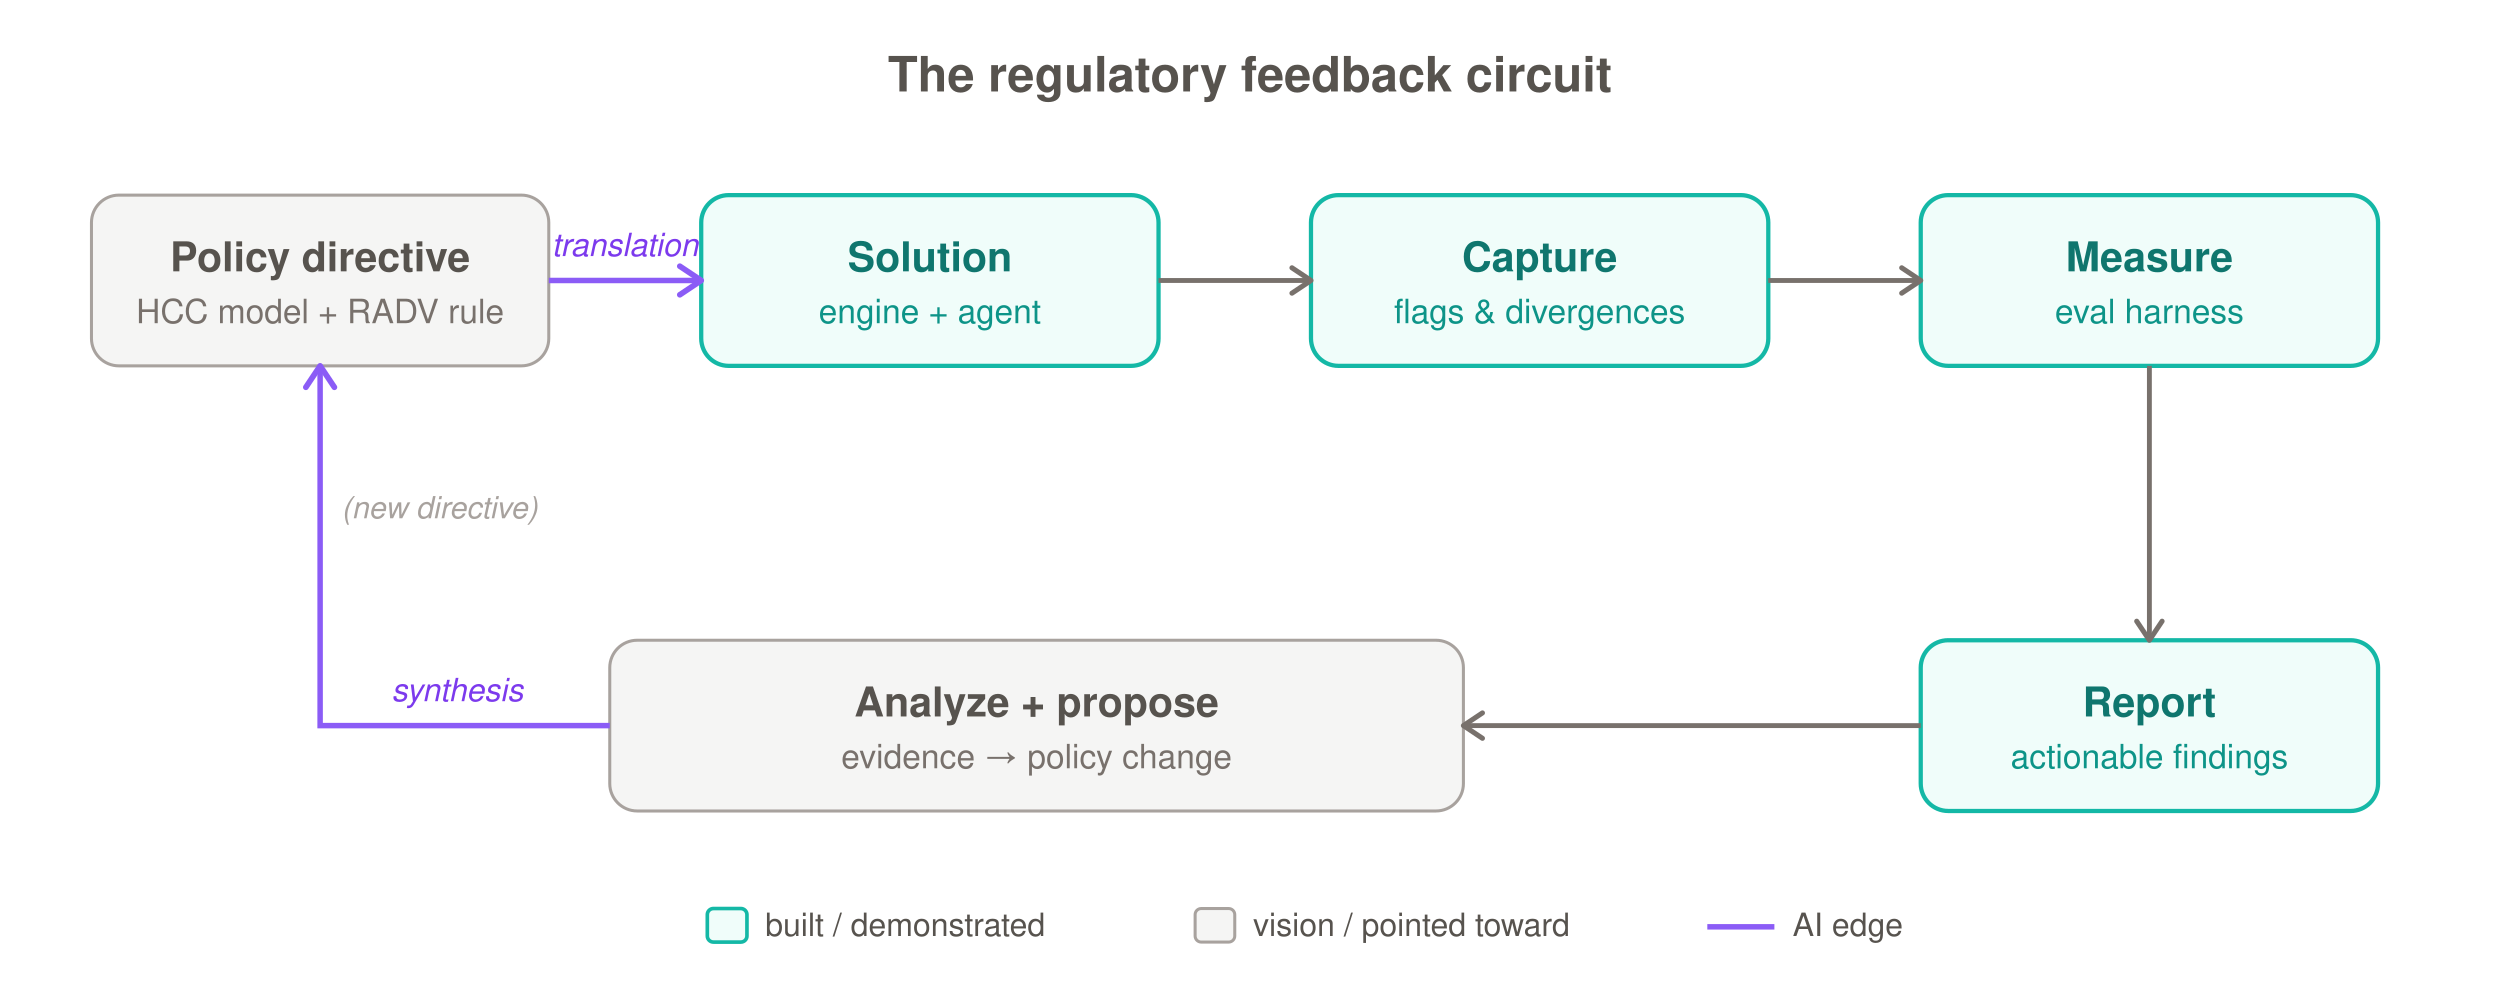
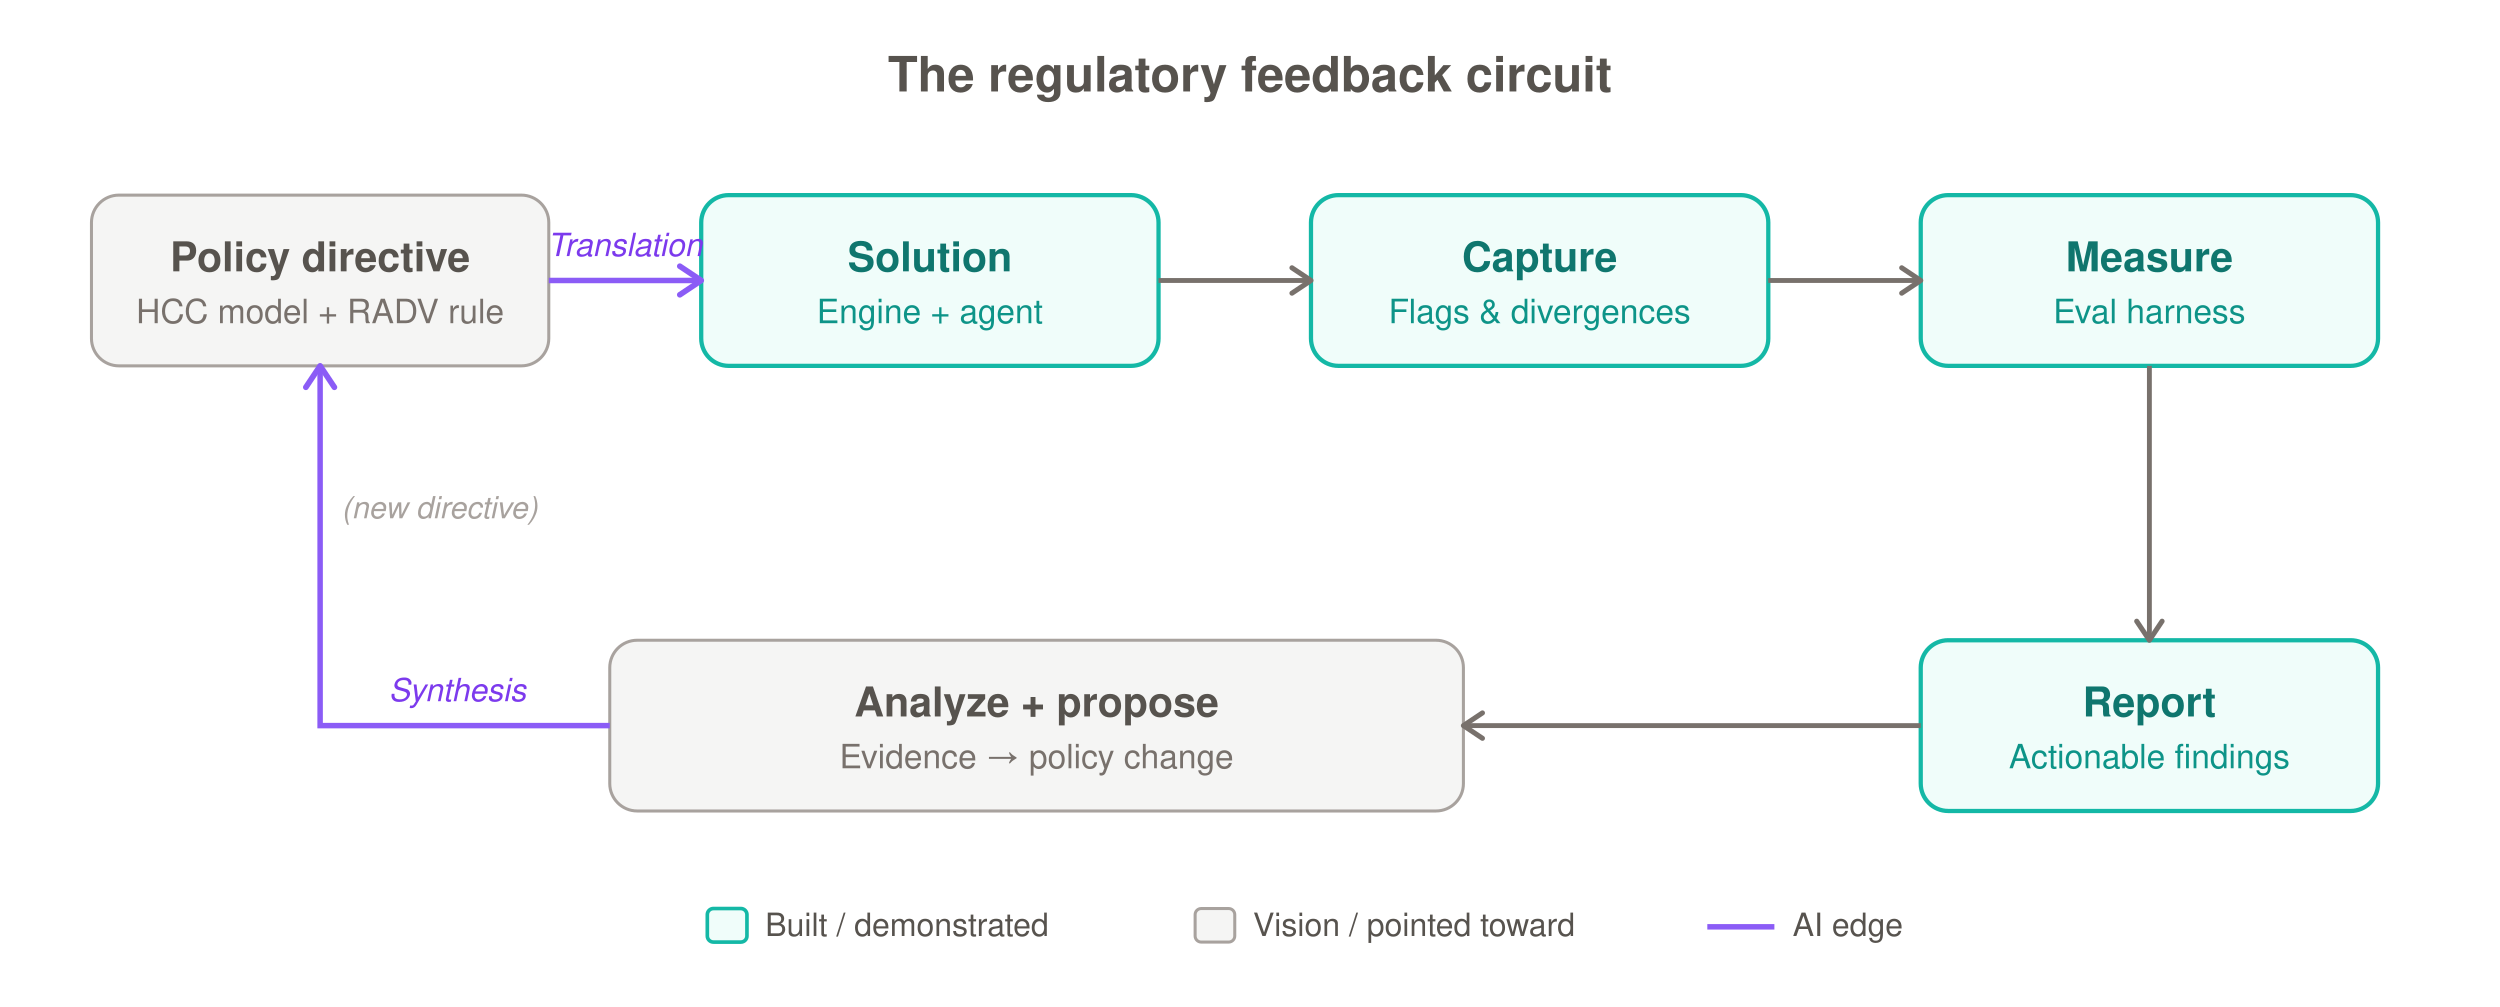
<svg xmlns="http://www.w3.org/2000/svg" width="100%" viewBox="0 0 820 330" role="img" font-family="-apple-system, BlinkMacSystemFont, 'Segoe UI', Helvetica, Arial, sans-serif">
  <defs>
    <marker id="ah" viewBox="0 0 10 10" refX="8" refY="5" markerWidth="6.5" markerHeight="6.5" orient="auto-start-reverse">
      <path d="M2 1L8 5L2 9" fill="none" stroke="context-stroke" stroke-width="1.6" stroke-linecap="round" stroke-linejoin="round" />
    </marker>
  </defs>
  <text x="410" y="30" text-anchor="middle" font-size="16" font-weight="600" fill="#57534e">The regulatory feedback circuit</text>
  <rect x="30" y="64" width="150" height="56" rx="9" fill="#f5f5f4" stroke="#a8a29e" stroke-width="1" />
  <text x="105" y="89" text-anchor="middle" font-size="13.5" font-weight="600" fill="#57534e">Policy directive</text>
  <text x="105" y="106" text-anchor="middle" font-size="11" fill="#78716c">HCC model + RADV rule</text>
  <rect x="230" y="64" width="150" height="56" rx="9" fill="#f0fdfa" stroke="#14b8a6" stroke-width="1.4" />
  <text x="305" y="89" text-anchor="middle" font-size="13.5" font-weight="600" fill="#0f766e">Solution</text>
-   <text x="305" y="106" text-anchor="middle" font-size="11" fill="#0d9488">engine + agent</text>
+   <text x="305" y="106" text-anchor="middle" font-size="11" fill="#0d9488">Engine + agent</text>
  <rect x="430" y="64" width="150" height="56" rx="9" fill="#f0fdfa" stroke="#14b8a6" stroke-width="1.4" />
  <text x="505" y="89" text-anchor="middle" font-size="13.5" font-weight="600" fill="#0f766e">Capture</text>
-   <text x="505" y="106" text-anchor="middle" font-size="11" fill="#0d9488">flags &amp; divergences</text>
+   <text x="505" y="106" text-anchor="middle" font-size="11" fill="#0d9488">Flags &amp; divergences</text>
  <rect x="630" y="64" width="150" height="56" rx="9" fill="#f0fdfa" stroke="#14b8a6" stroke-width="1.4" />
  <text x="705" y="89" text-anchor="middle" font-size="13.5" font-weight="600" fill="#0f766e">Measure</text>
-   <text x="705" y="106" text-anchor="middle" font-size="11" fill="#0d9488">eval harness</text>
+   <text x="705" y="106" text-anchor="middle" font-size="11" fill="#0d9488">Eval harness</text>
  <rect x="630" y="210" width="150" height="56" rx="9" fill="#f0fdfa" stroke="#14b8a6" stroke-width="1.4" />
  <text x="705" y="235" text-anchor="middle" font-size="13.5" font-weight="600" fill="#0f766e">Report</text>
-   <text x="705" y="252" text-anchor="middle" font-size="11" fill="#0d9488">actionable findings</text>
+   <text x="705" y="252" text-anchor="middle" font-size="11" fill="#0d9488">Actionable findings</text>
  <rect x="200" y="210" width="280" height="56" rx="9" fill="#f5f5f4" stroke="#a8a29e" stroke-width="1" />
  <text x="340" y="235" text-anchor="middle" font-size="13.5" font-weight="600" fill="#57534e">Analyze + propose</text>
-   <text x="340" y="252" text-anchor="middle" font-size="11" fill="#78716c">evidence → policy change</text>
+   <text x="340" y="252" text-anchor="middle" font-size="11" fill="#78716c">Evidence → policy change</text>
  <path d="M180 92 L230 92" fill="none" stroke="#8b5cf6" stroke-width="1.8" marker-end="url(#ah)" />
-   <text x="205" y="84" text-anchor="middle" font-size="10.5" font-style="italic" fill="#7c3aed">translation</text>
+   <text x="205" y="84" text-anchor="middle" font-size="10.5" font-style="italic" fill="#7c3aed">Translation</text>
  <path d="M380 92 L430 92" fill="none" stroke="#78716c" stroke-width="1.6" marker-end="url(#ah)" />
  <path d="M580 92 L630 92" fill="none" stroke="#78716c" stroke-width="1.6" marker-end="url(#ah)" />
  <path d="M705 120 L705 210" fill="none" stroke="#78716c" stroke-width="1.6" marker-end="url(#ah)" />
  <path d="M630 238 L480 238" fill="none" stroke="#78716c" stroke-width="1.6" marker-end="url(#ah)" />
  <path d="M200 238 L105 238 L105 120" fill="none" stroke="#8b5cf6" stroke-width="1.8" marker-end="url(#ah)" />
-   <text x="150" y="230" text-anchor="middle" font-size="10.5" font-style="italic" fill="#7c3aed">synthesis</text>
+   <text x="150" y="230" text-anchor="middle" font-size="10.5" font-style="italic" fill="#7c3aed">Synthesis</text>
  <text x="112" y="170" text-anchor="start" font-size="10" font-style="italic" fill="#a8a29e">(new directive)</text>
  <rect x="232" y="298" width="13" height="11" rx="2" fill="#f0fdfa" stroke="#14b8a6" stroke-width="1.2" />
-   <text x="251" y="307" font-size="10.5" fill="#57534e">built / demonstrated</text>
+   <text x="251" y="307" font-size="10.5" fill="#57534e">Built / demonstrated</text>
  <rect x="392" y="298" width="13" height="11" rx="2" fill="#f5f5f4" stroke="#a8a29e" stroke-width="1" />
-   <text x="411" y="307" font-size="10.5" fill="#57534e">vision / pointed toward</text>
+   <text x="411" y="307" font-size="10.5" fill="#57534e">Vision / pointed toward</text>
  <line x1="560" y1="304" x2="582" y2="304" stroke="#8b5cf6" stroke-width="1.8" />
  <text x="588" y="307" font-size="10.5" fill="#57534e">AI edge</text>
</svg>
